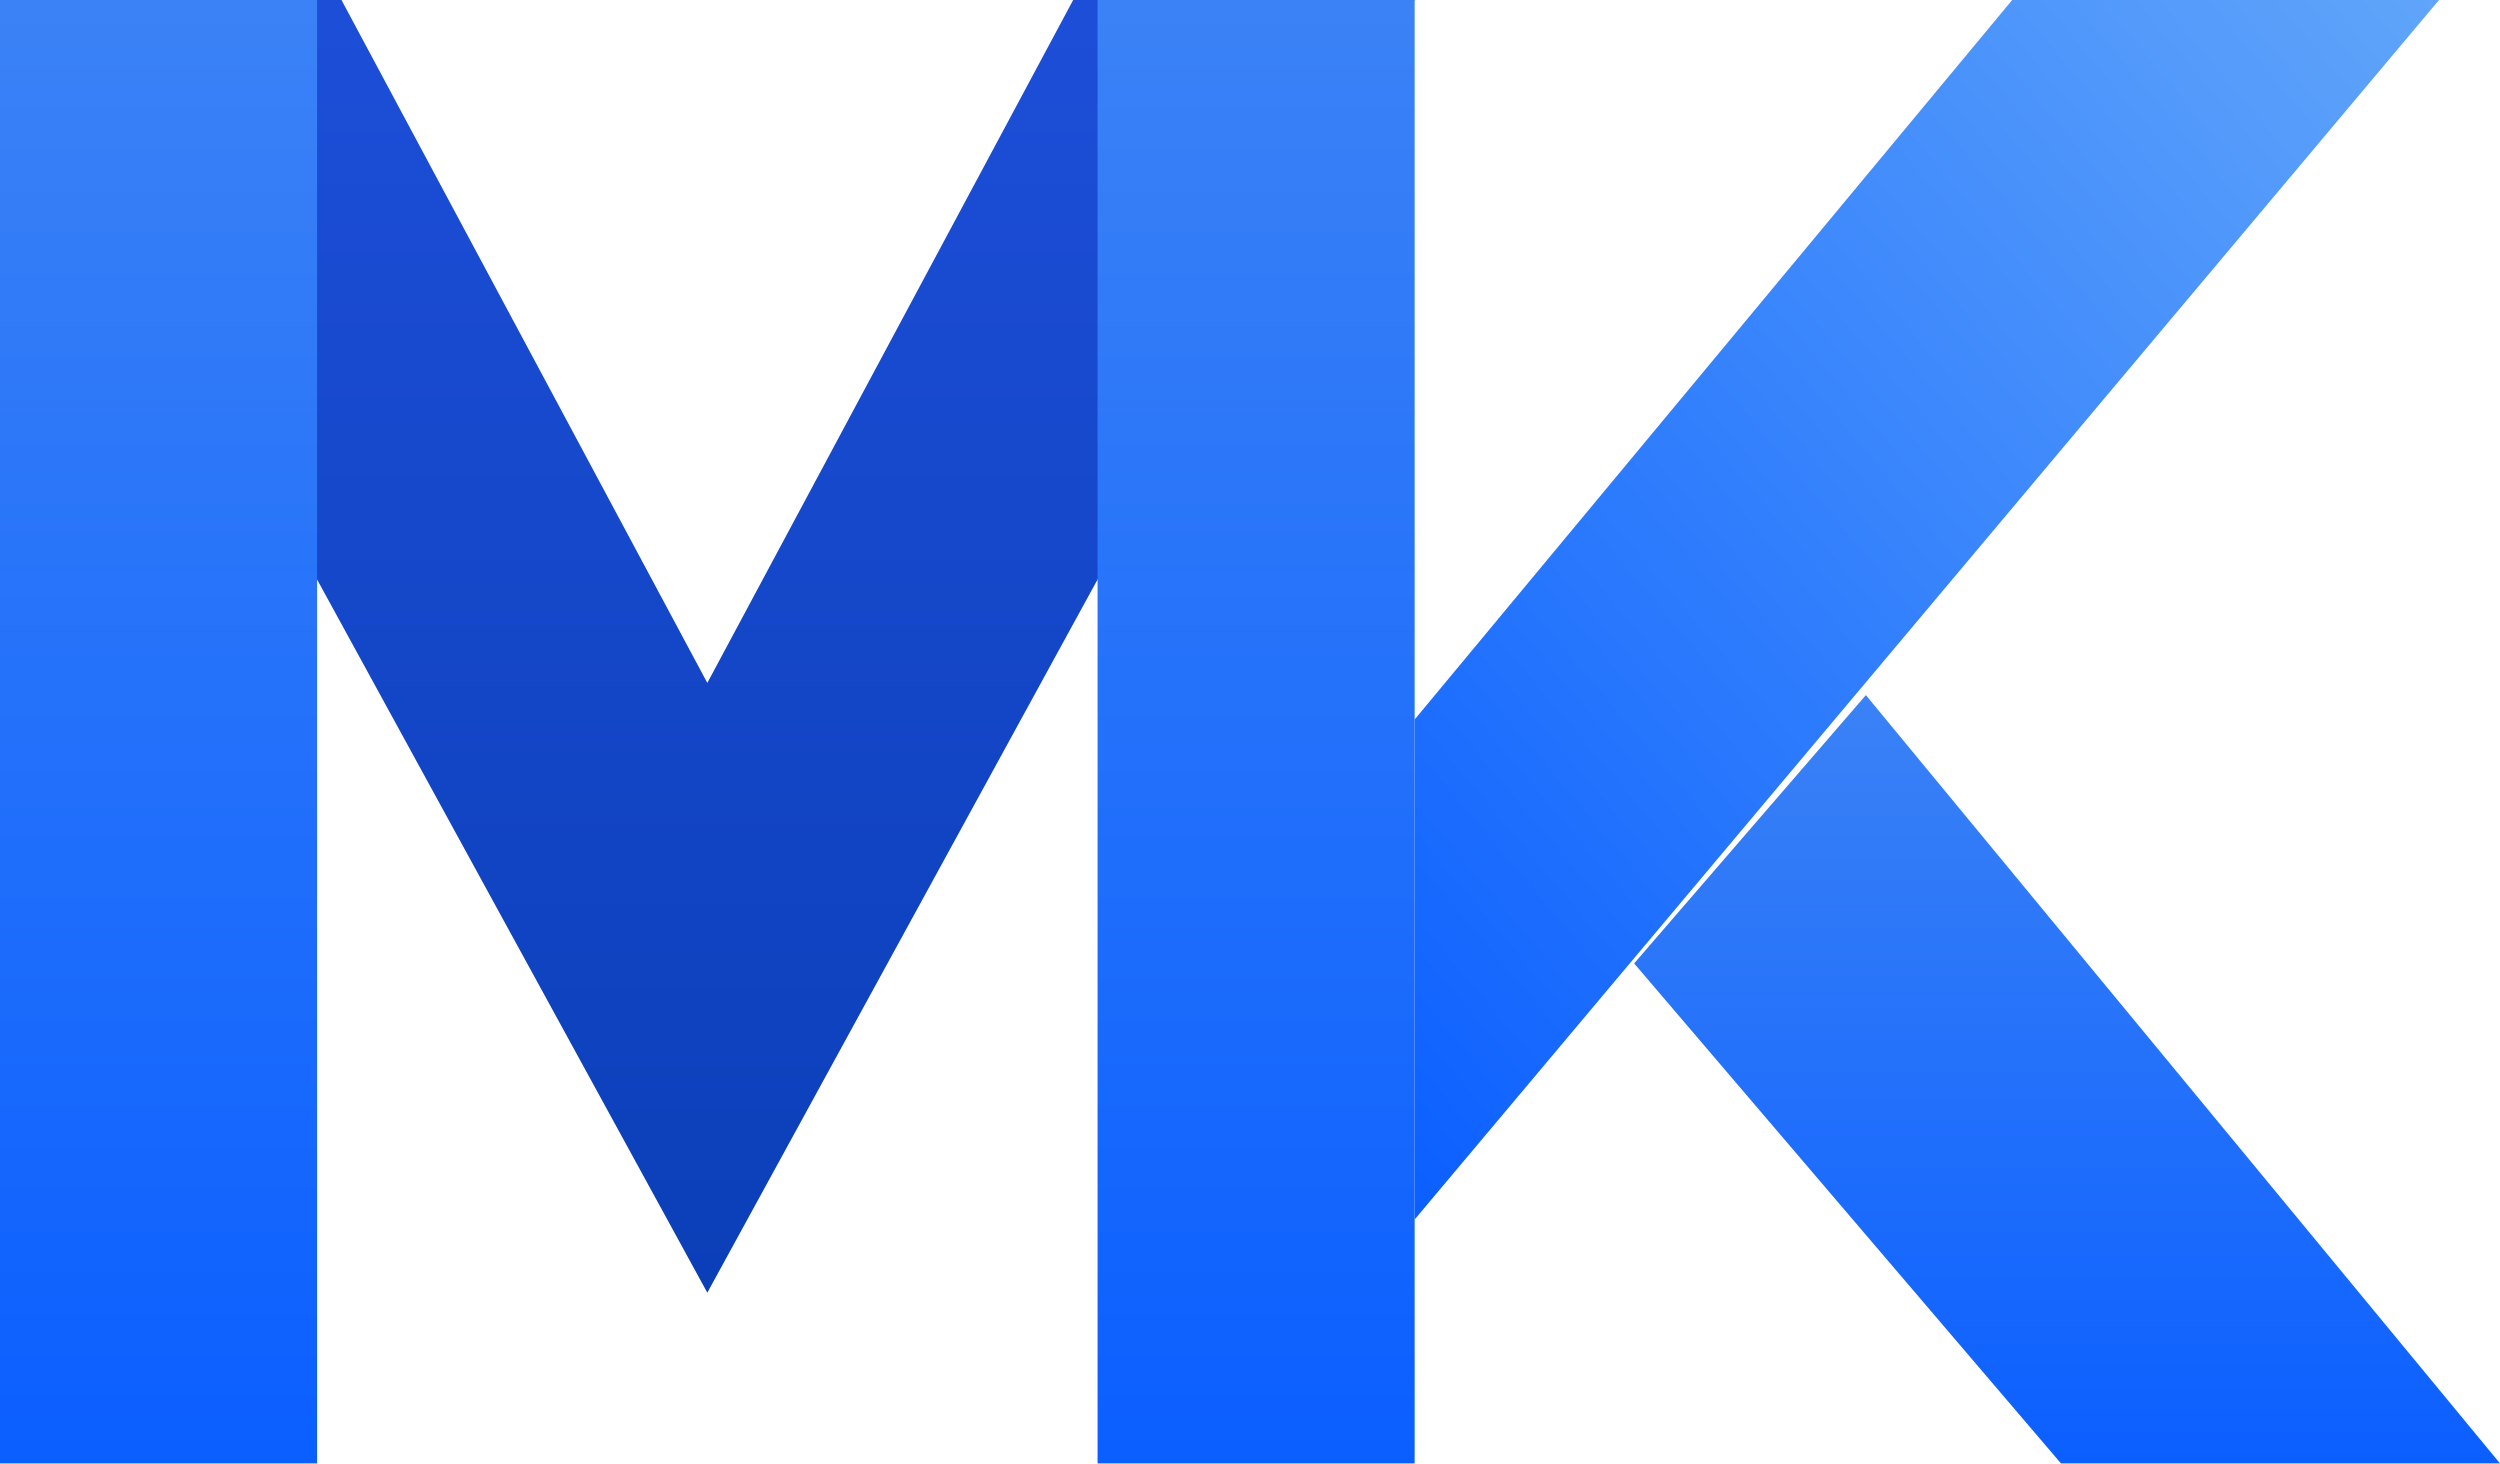
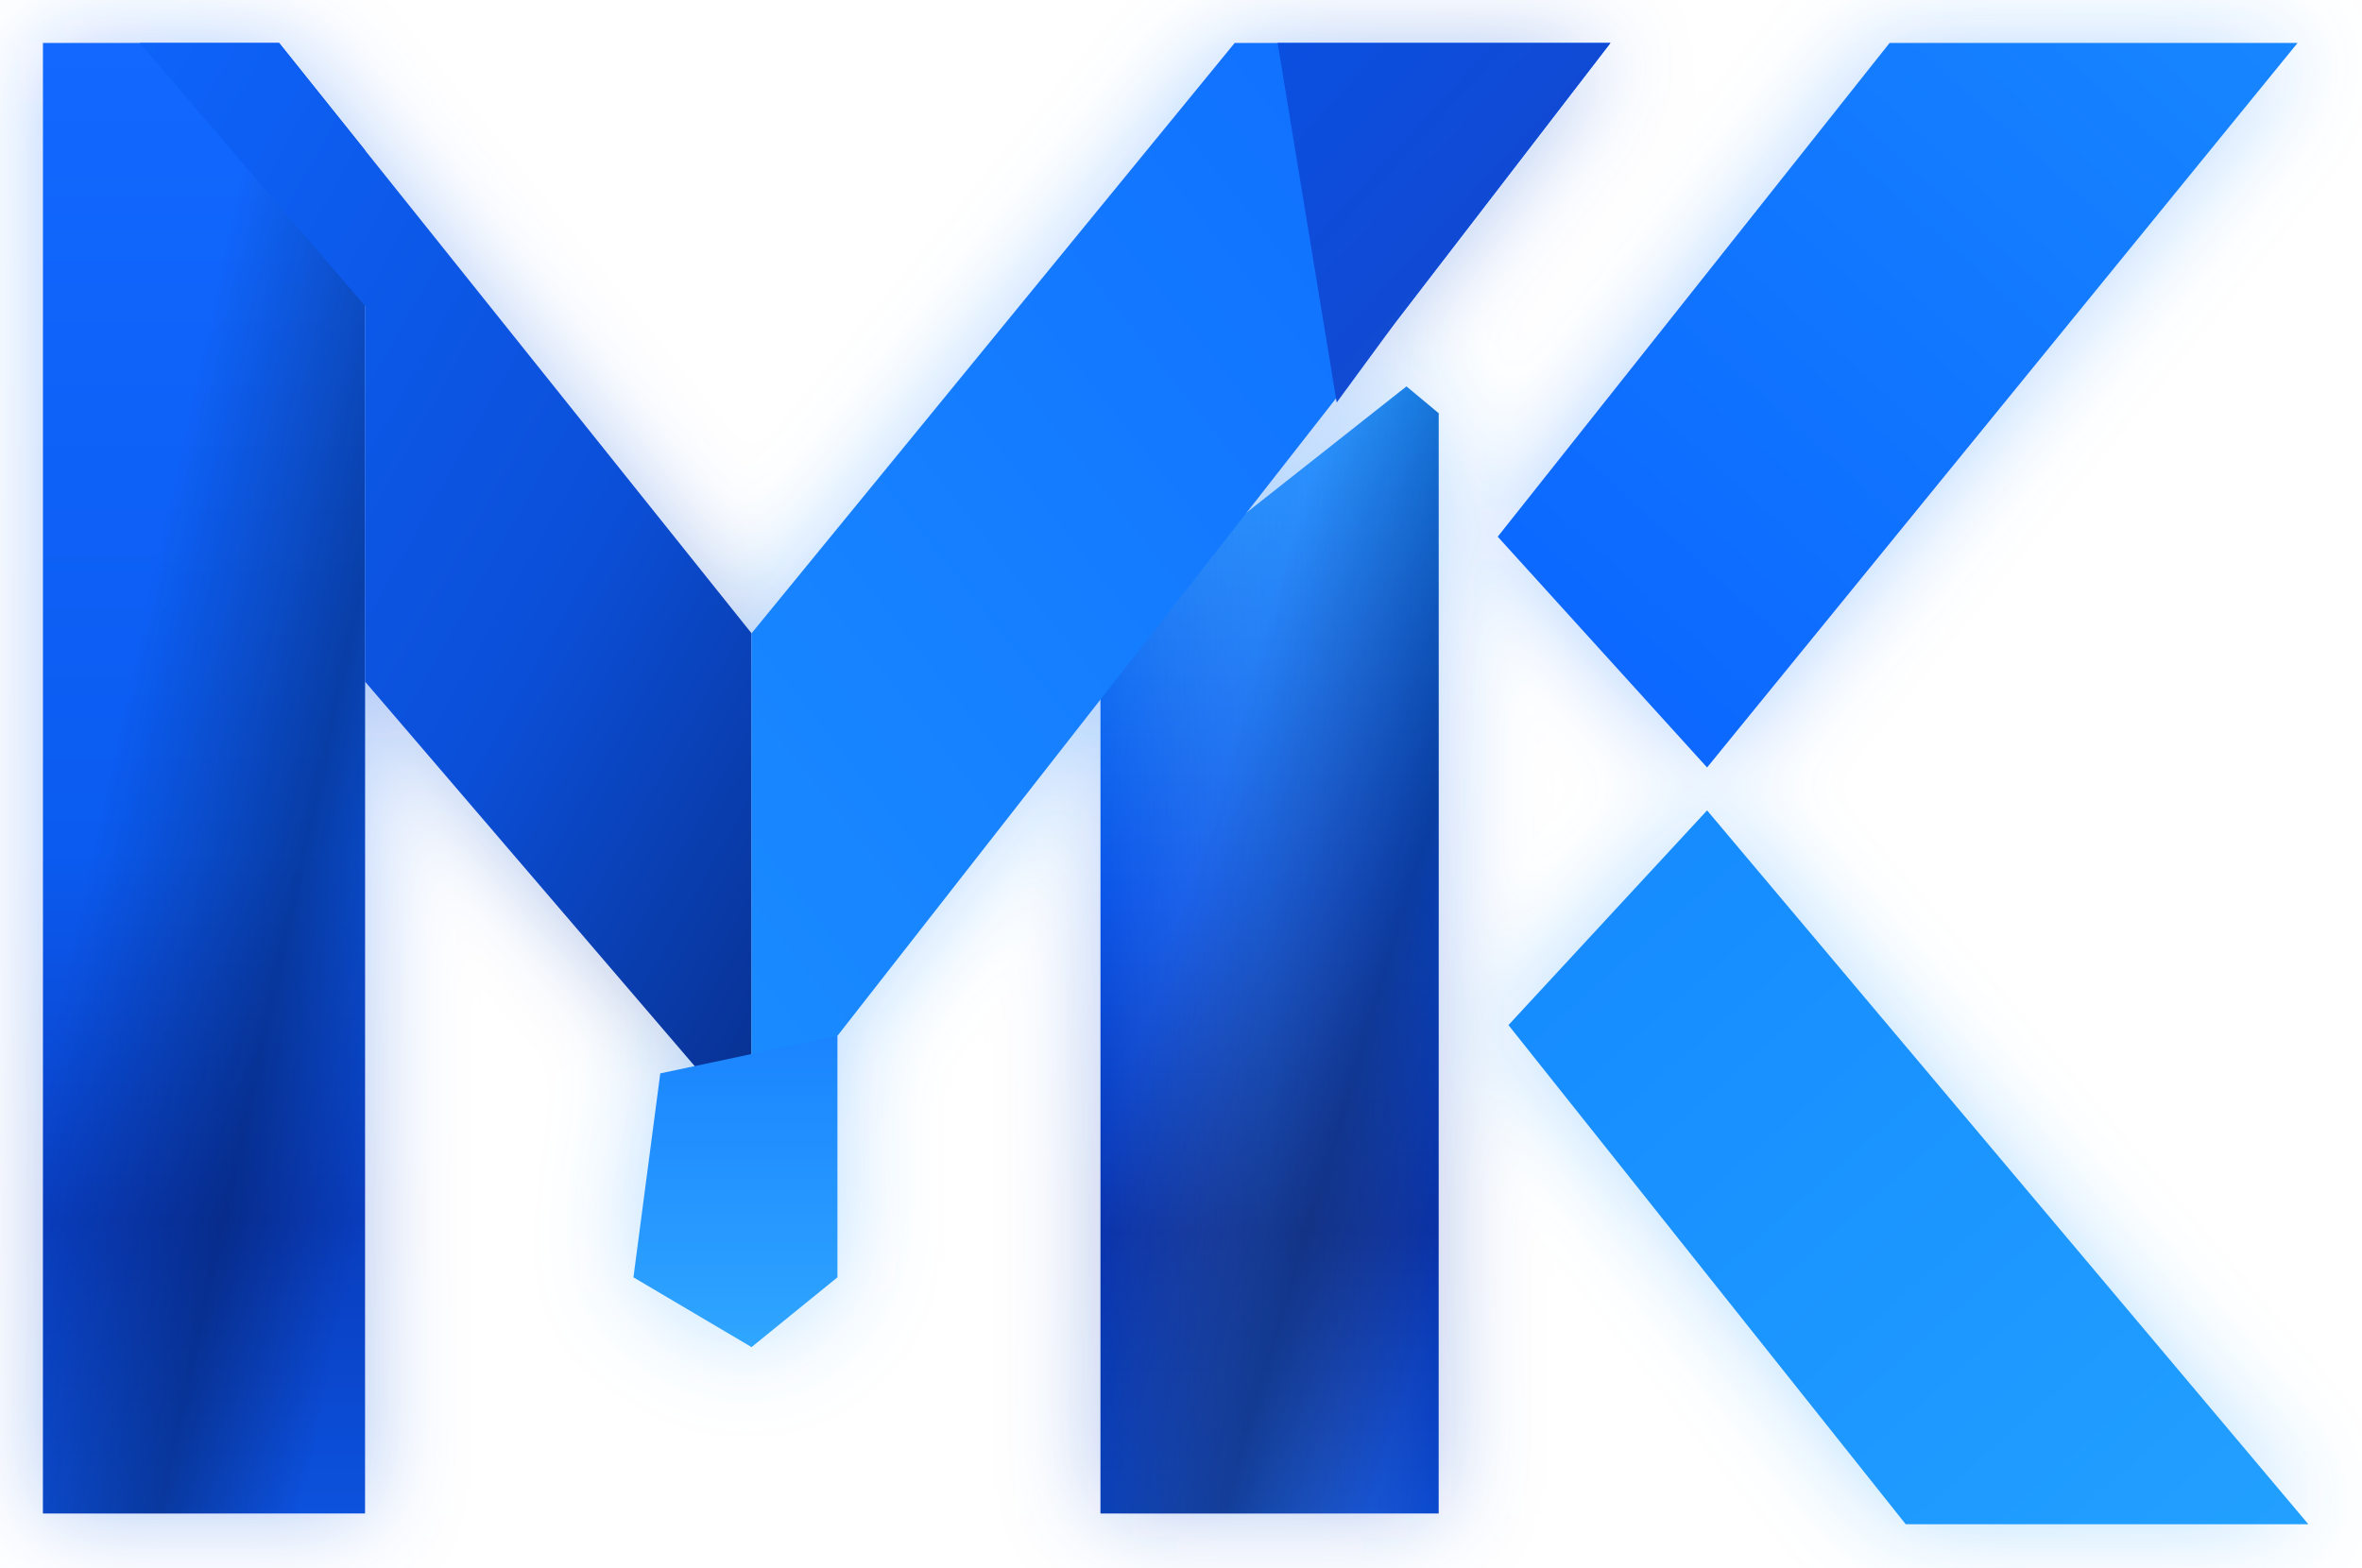
- <svg xmlns="http://www.w3.org/2000/svg" viewBox="0 0 410 240">
+ <svg xmlns="http://www.w3.org/2000/svg" viewBox="160 225 440 292">
  <defs>
-     <linearGradient id="stem" x1="0" y1="0" x2="0" y2="1">
-       <stop offset="0" stop-color="#3B82F6" />
-       <stop offset="1" stop-color="#0B5FFF" />
+     <linearGradient id="g-left" x1="0" y1="0" x2="0" y2="1">
+       <stop offset="0" stop-color="#1268FF" />
+       <stop offset="0.55" stop-color="#0B5BF0" />
+       <stop offset="0.8" stop-color="#0A3FC4" />
+       <stop offset="1" stop-color="#0D55E6" />
    </linearGradient>
-     <linearGradient id="vee" x1="0" y1="0" x2="0" y2="1">
-       <stop offset="0" stop-color="#1D4ED8" />
-       <stop offset="1" stop-color="#0B3FB8" />
+     <linearGradient id="g-diag" x1="0" y1="0" x2="1" y2="1">
+       <stop offset="0" stop-color="#0E63FA" />
+       <stop offset="0.6" stop-color="#0B4FD8" />
+       <stop offset="1" stop-color="#08308F" />
    </linearGradient>
-     <linearGradient id="arm" x1="0" y1="1" x2="1" y2="0">
-       <stop offset="0" stop-color="#0B5FFF" />
-       <stop offset="1" stop-color="#60A5FA" />
+     <linearGradient id="g-ribbon" x1="0" y1="1" x2="1" y2="0">
+       <stop offset="0" stop-color="#1A8CFF" />
+       <stop offset="1" stop-color="#0E6BFF" />
    </linearGradient>
+     <linearGradient id="g-fold" x1="0" y1="0" x2="1" y2="1">
+       <stop offset="0" stop-color="#0B4FE0" />
+       <stop offset="1" stop-color="#1546C9" />
+     </linearGradient>
+     <linearGradient id="g-right" x1="0" y1="0" x2="0" y2="1">
+       <stop offset="0" stop-color="#1A8EFF" />
+       <stop offset="0.45" stop-color="#0B55E8" />
+       <stop offset="0.75" stop-color="#0A35B0" />
+       <stop offset="1" stop-color="#0B4CD6" />
+     </linearGradient>
+     <linearGradient id="g-right-shine" x1="0" y1="0" x2="1" y2="0">
+       <stop offset="0" stop-color="#FFFFFF" stop-opacity="0" />
+       <stop offset="0.5" stop-color="#7CC4FF" stop-opacity="0.18" />
+       <stop offset="1" stop-color="#FFFFFF" stop-opacity="0" />
+     </linearGradient>
+     <linearGradient id="g-drop" x1="0" y1="0" x2="0" y2="1">
+       <stop offset="0" stop-color="#1A84FF" />
+       <stop offset="1" stop-color="#2FA6FF" />
+     </linearGradient>
+     <linearGradient id="g-arm-up" x1="0" y1="1" x2="1" y2="0">
+       <stop offset="0" stop-color="#0A63FF" />
+       <stop offset="1" stop-color="#1786FF" />
+     </linearGradient>
+     <linearGradient id="g-arm-down" x1="0" y1="0" x2="1" y2="1">
+       <stop offset="0" stop-color="#1489FF" />
+       <stop offset="1" stop-color="#22A0FF" />
+     </linearGradient>
+     <linearGradient id="g-band" x1="0" y1="0" x2="1" y2="1">
+       <stop offset="0.35" stop-color="#03113D" stop-opacity="0" />
+       <stop offset="0.68" stop-color="#03113D" stop-opacity="0.42" />
+       <stop offset="0.9" stop-color="#03113D" stop-opacity="0.05" />
+     </linearGradient>
+     <filter id="glow" x="-20%" y="-20%" width="140%" height="140%">
+       <feGaussianBlur stdDeviation="9" />
+     </filter>
  </defs>
-   <polygon points="0,0 56,0 116,112 176,0 232,0 116,212" fill="url(#vee)" />
-   <rect x="0" y="0" width="52" height="240" fill="url(#stem)" />
-   <rect x="180" y="0" width="52" height="240" fill="url(#stem)" />
-   <polygon points="232,118 330,0 400,0 232,200" fill="url(#arm)" />
-   <polygon points="268,158 306,114 410,240 338,240" fill="url(#stem)" />
+   <g filter="url(#glow)" opacity="0.32">
+     <polygon points="168,233 212,233 228,253 228,507 168,507" fill="url(#g-left)" />
+     <polygon points="186,233 212,233 300,343 300,436 228,352 228,282" fill="url(#g-diag)" />
+     <polygon points="365,507 365,342 422,297 428,302 428,507" fill="url(#g-right)" />
+     <polygon points="365,507 365,342 422,297 428,302 428,507" fill="url(#g-right-shine)" />
+     <polygon points="300,343 390,233 460,233 420,285 316,418 300,436" fill="url(#g-ribbon)" />
+     <polygon points="398,233 460,233 420,285 409,300" fill="url(#g-fold)" />
+     <polygon points="278,463 283,425 316,418 316,463 300,476" fill="url(#g-drop)" />
+     <polygon points="439,325 512,233 588,233 478,368" fill="url(#g-arm-up)" />
+     <polygon points="441,416 478,376 590,509 515,509" fill="url(#g-arm-down)" />
+   </g>
+   <polygon points="168,233 212,233 228,253 228,507 168,507" fill="url(#g-left)" />
+   <polygon points="168,233 212,233 228,253 228,507 168,507" fill="url(#g-band)" />
+   <polygon points="186,233 212,233 300,343 300,436 228,352 228,282" fill="url(#g-diag)" />
+   <polygon points="365,507 365,342 422,297 428,302 428,507" fill="url(#g-right)" />
+   <polygon points="365,507 365,342 422,297 428,302 428,507" fill="url(#g-right-shine)" />
+   <polygon points="365,507 365,342 422,297 428,302 428,507" fill="url(#g-band)" />
+   <polygon points="300,343 390,233 460,233 420,285 316,418 300,436" fill="url(#g-ribbon)" />
+   <polygon points="398,233 460,233 420,285 409,300" fill="url(#g-fold)" />
+   <polygon points="278,463 283,425 316,418 316,463 300,476" fill="url(#g-drop)" />
+   <polygon points="439,325 512,233 588,233 478,368" fill="url(#g-arm-up)" />
+   <polygon points="441,416 478,376 590,509 515,509" fill="url(#g-arm-down)" />
</svg>
